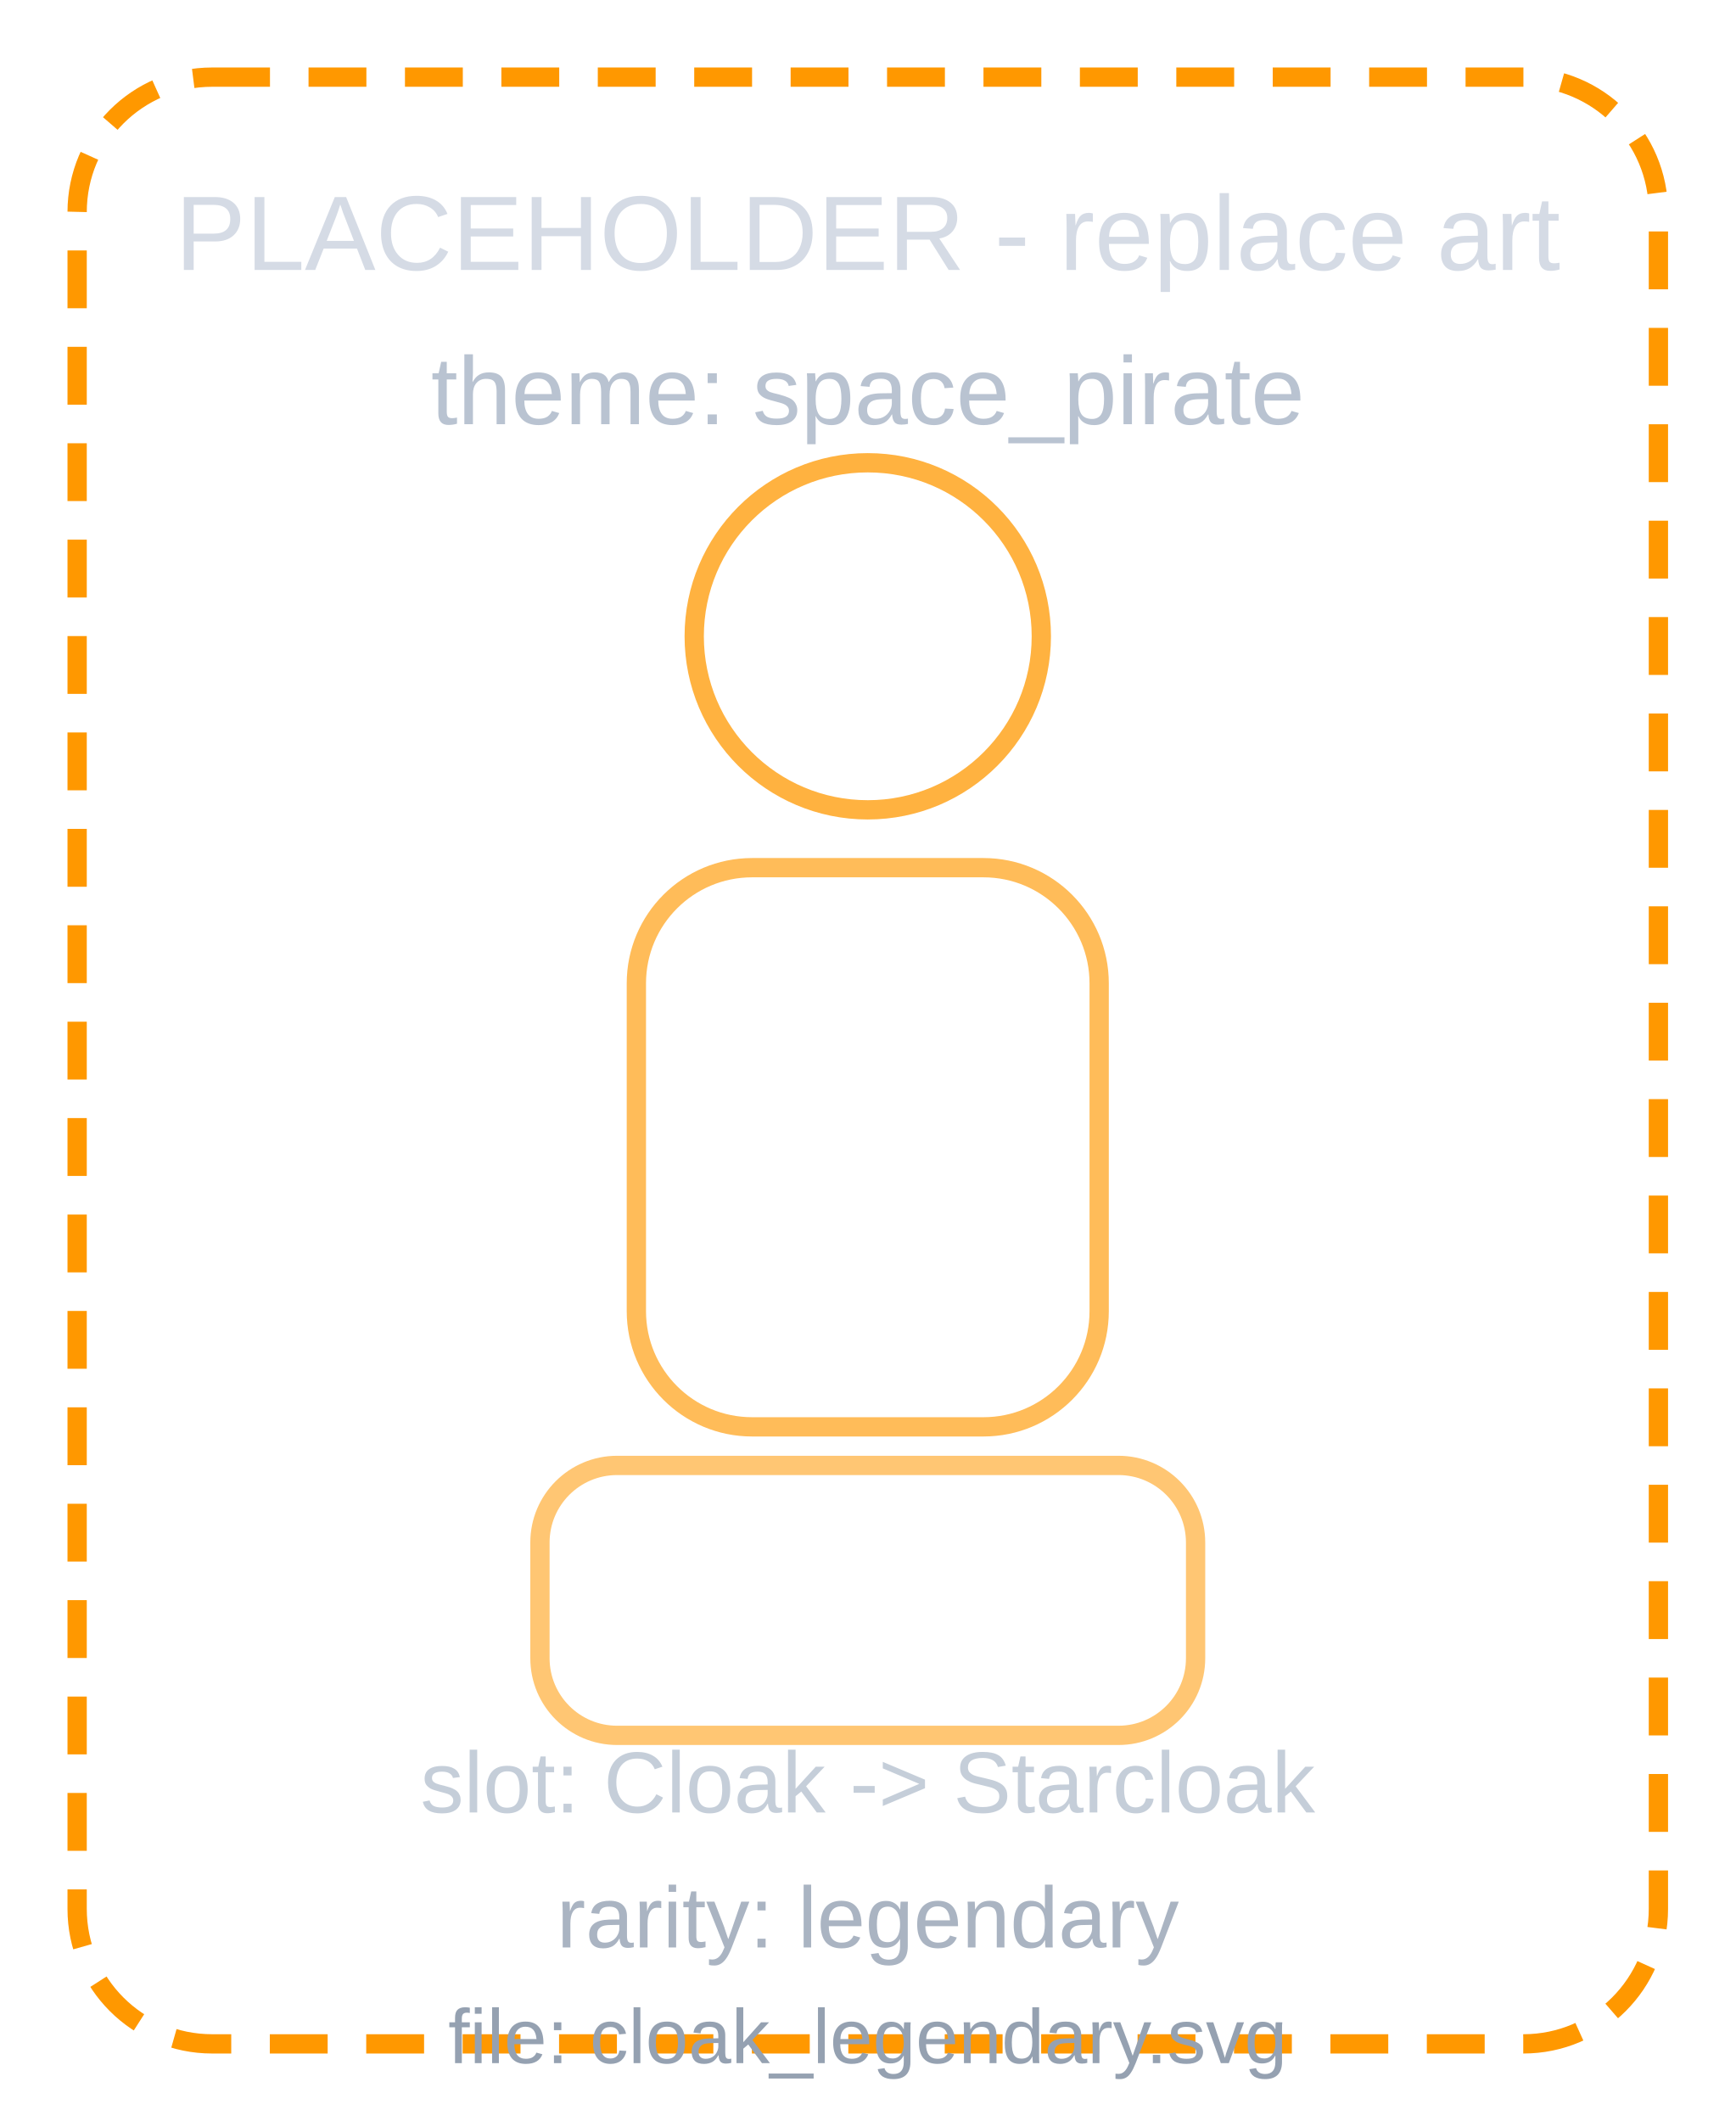
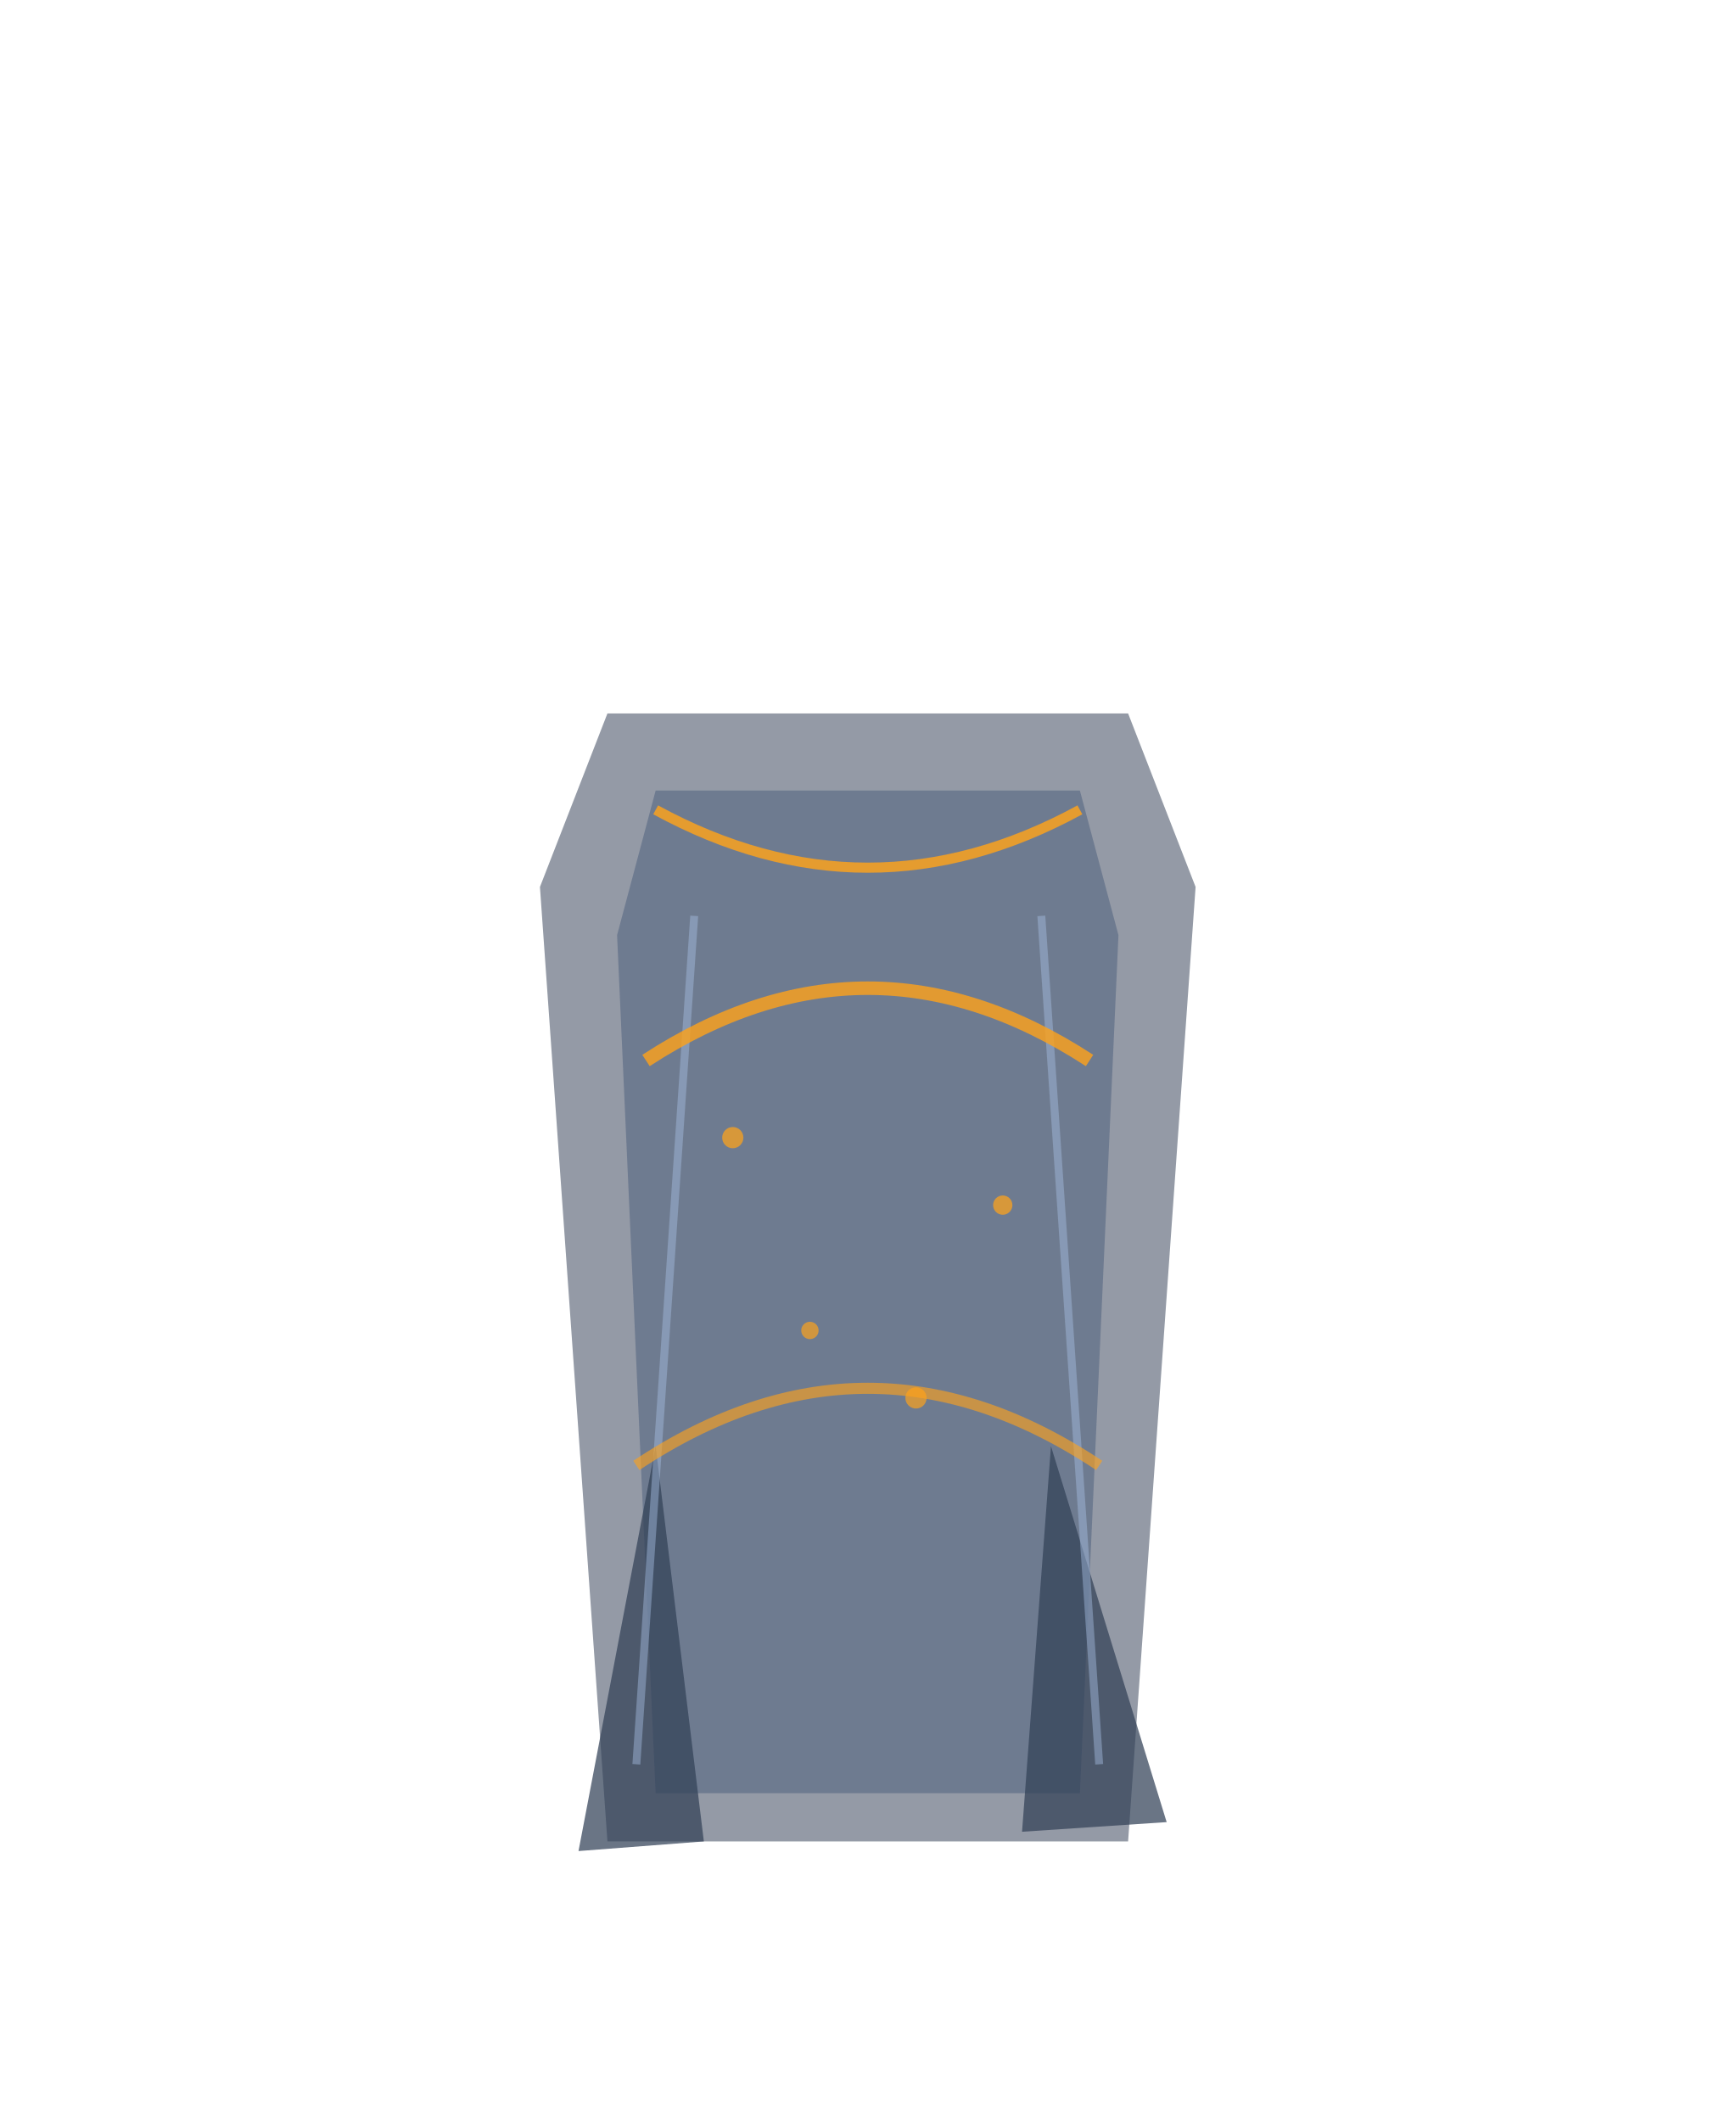
- <svg xmlns="http://www.w3.org/2000/svg" viewBox="0 0 180 220">
-   <defs>
-     <style>
-       .p { font-family: Arial, sans-serif; }
-     </style>
-   </defs>
-   <rect x="8" y="8" width="164" height="204" rx="14" fill="none" stroke="#ff9800" stroke-width="2" stroke-dasharray="6 4" />
-   <circle cx="90" cy="66" r="18" fill="none" stroke="#ff9800" stroke-width="2" opacity="0.75" />
-   <rect x="66" y="90" width="48" height="58" rx="12" fill="none" stroke="#ff9800" stroke-width="2" opacity="0.65" />
-   <rect x="56" y="152" width="68" height="28" rx="8" fill="none" stroke="#ff9800" stroke-width="2" opacity="0.55" />
-   <text class="p" x="90" y="28" text-anchor="middle" fill="#d5dbe5" font-size="11">PLACEHOLDER - replace art</text>
-   <text class="p" x="90" y="44" text-anchor="middle" fill="#b9c3d1" font-size="10">theme: space_pirate</text>
-   <text class="p" x="90" y="188" text-anchor="middle" fill="#c5ced9" font-size="9">slot: Cloak -&gt; Starcloak</text>
-   <text class="p" x="90" y="202" text-anchor="middle" fill="#aab4c2" font-size="9">rarity: legendary</text>
-   <text class="p" x="90" y="214" text-anchor="middle" fill="#95a1b1" font-size="8">file: cloak_legendary.svg</text>
+ <svg xmlns="http://www.w3.org/2000/svg" viewBox="0 0 180 220" width="180" height="220">
+   <g id="cloak_legendary" opacity="0.9">
+     <path d="M63 74 L117 74 L124 92 L117 191 L63 191 L56 92 Z" fill="#1a2941" opacity="0.52" />
+     <path d="M68 82 L112 82 L116 97 L112 186 L68 186 L64 97 Z" fill="#2d4267" opacity="0.45" />
+     <path d="M68 150 L60 192 L73 191 Z" fill="#1b2b44" opacity="0.72" />
+     <path d="M109 150 L121 189 L106 190 Z" fill="#1b2b44" opacity="0.72" />
+     <path d="M72 95 L66 183 M108 95 L114 183" stroke="#9bb6dd" stroke-width="0.82" opacity="0.45" />
+     <path d="M68 84 Q90 96 112 84" stroke="#FF9800" stroke-width="1.05" fill="none" opacity="0.82" />
+     <circle cx="76" cy="118" r="1.1" fill="#FF9800" opacity="0.72" />
+     <circle cx="104" cy="125" r="1" fill="#FF9800" opacity="0.72" />
+     <circle cx="95" cy="145" r="1.1" fill="#FF9800" opacity="0.68" />
+     <circle cx="84" cy="138" r="0.9" fill="#FF9800" opacity="0.68" />
+     <path d="M67 110 Q90 95 113 110" stroke="#FF9800" stroke-width="1.4" fill="none" opacity="0.8" />
+     <path d="M66 152 Q90 136 114 152" stroke="#FF9800" stroke-width="1.15" fill="none" opacity="0.62" />
+   </g>
</svg>
